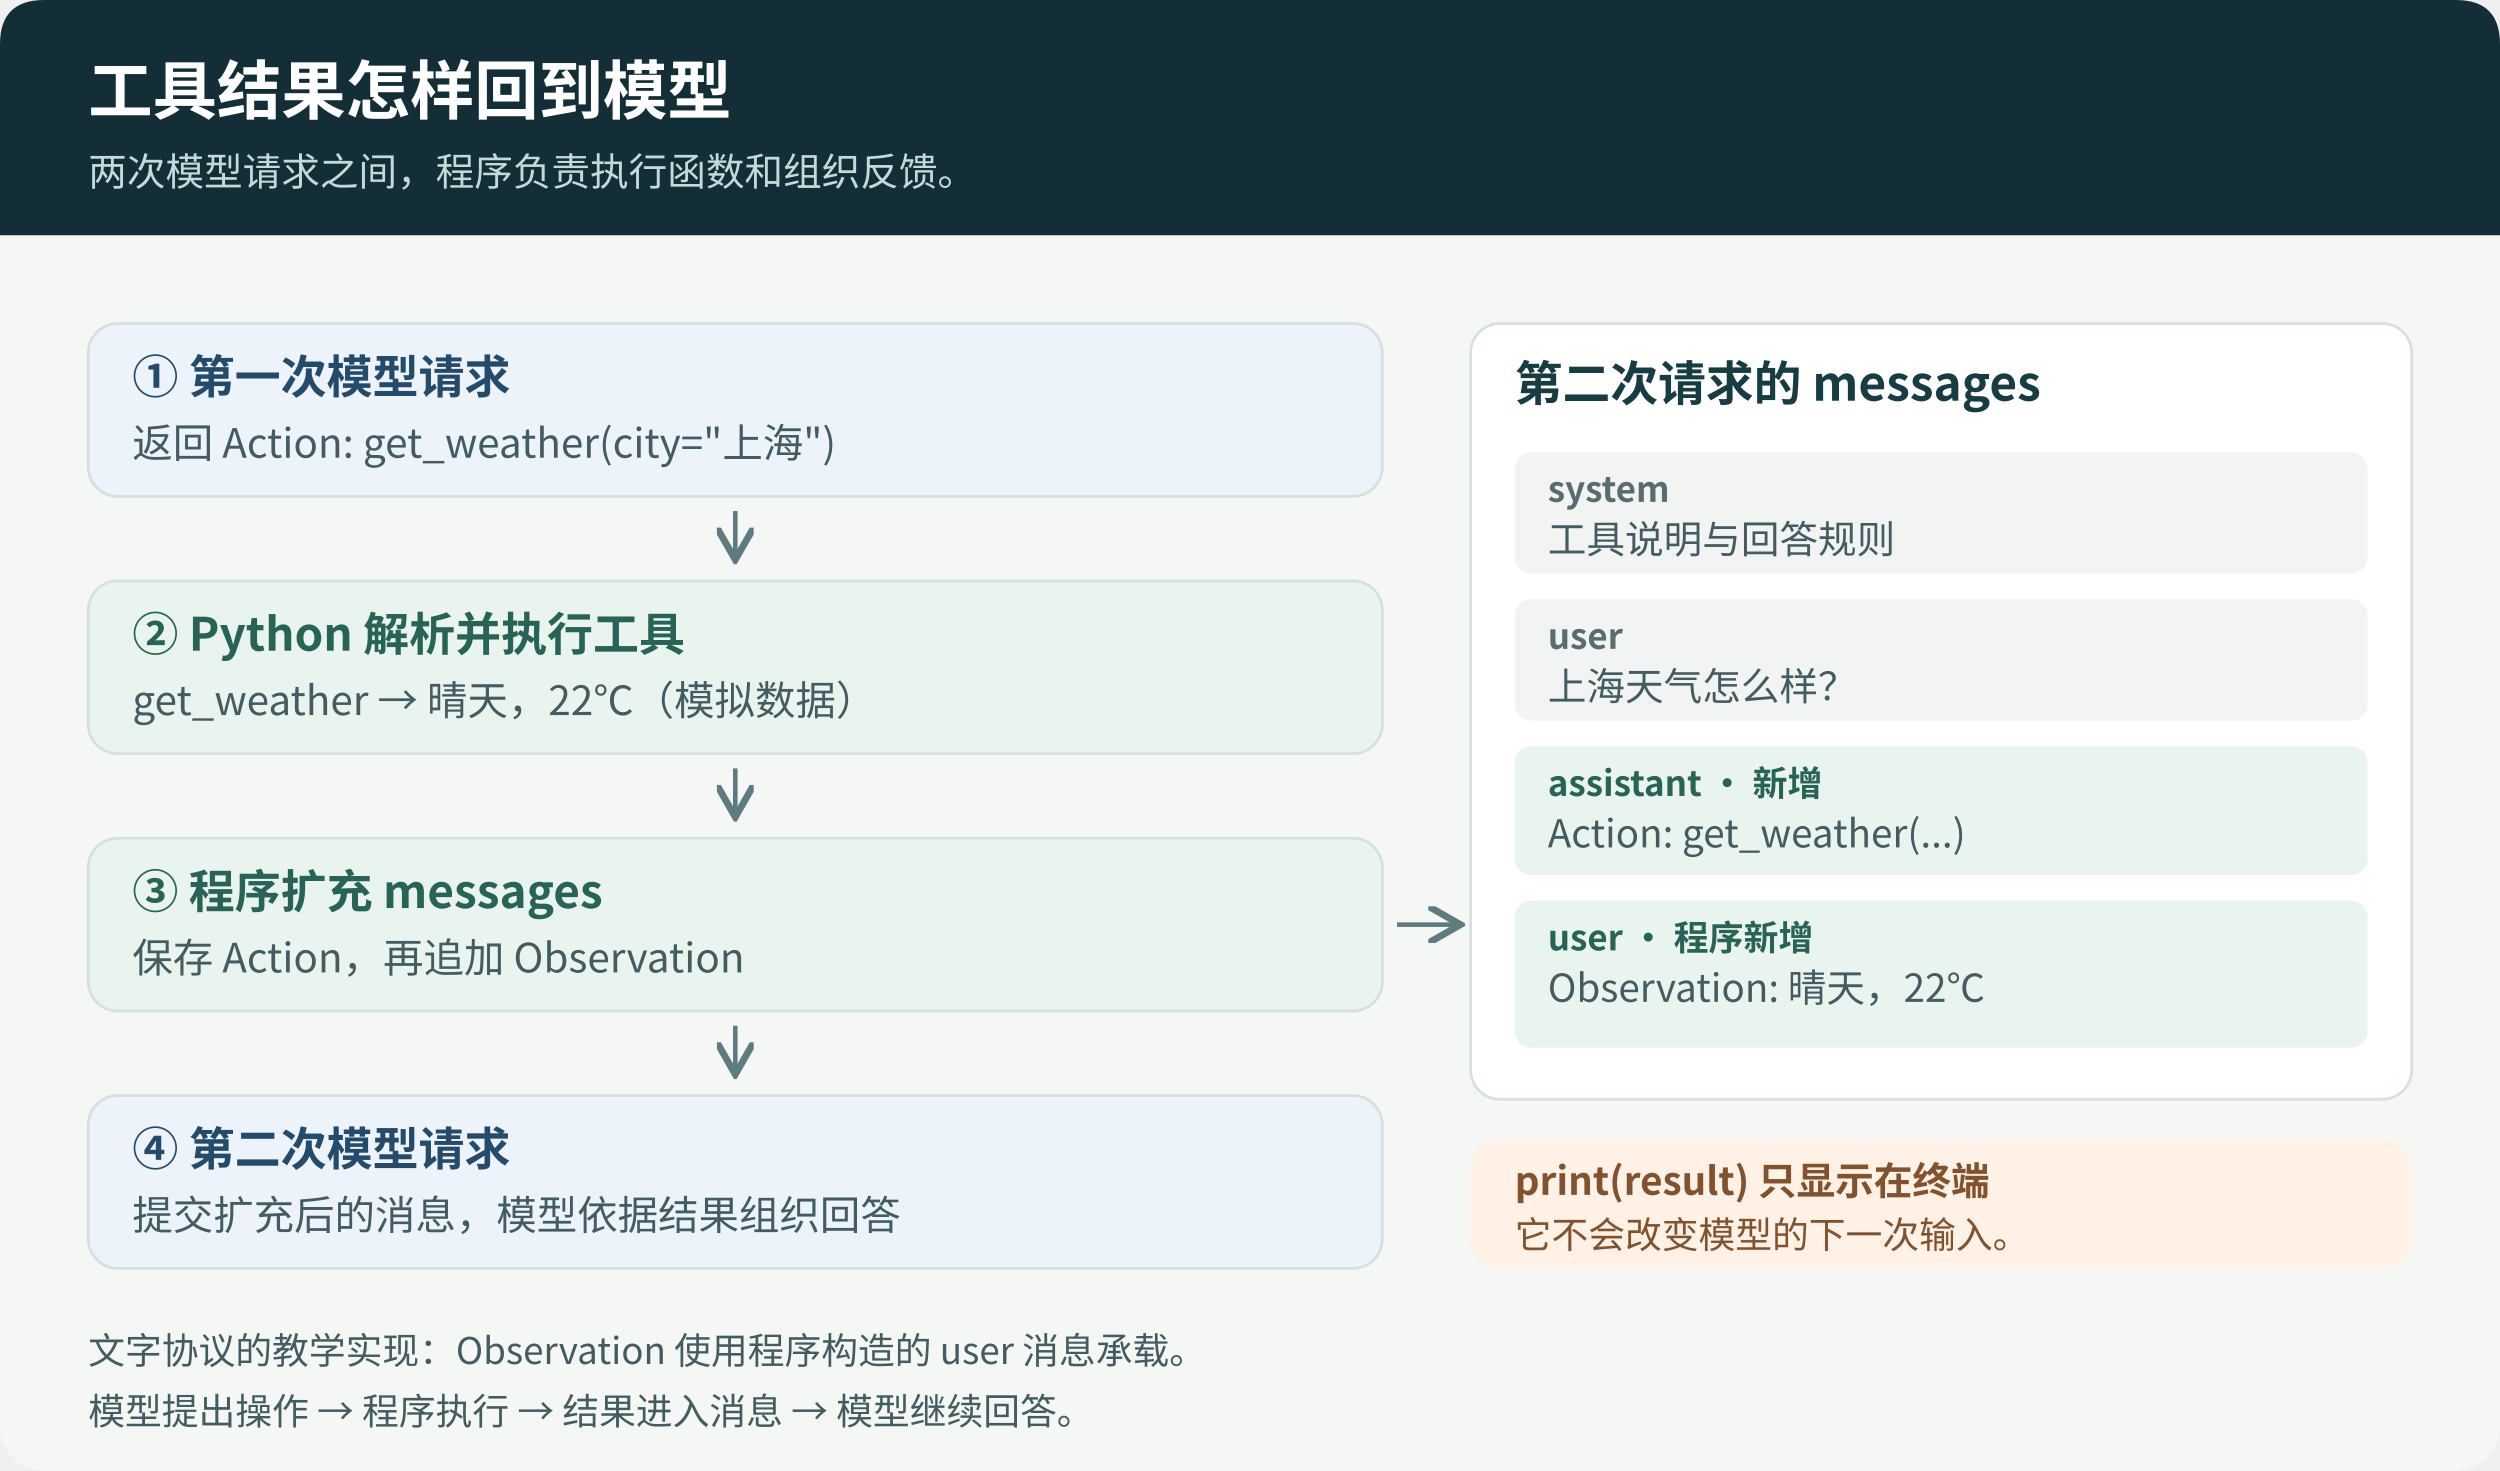
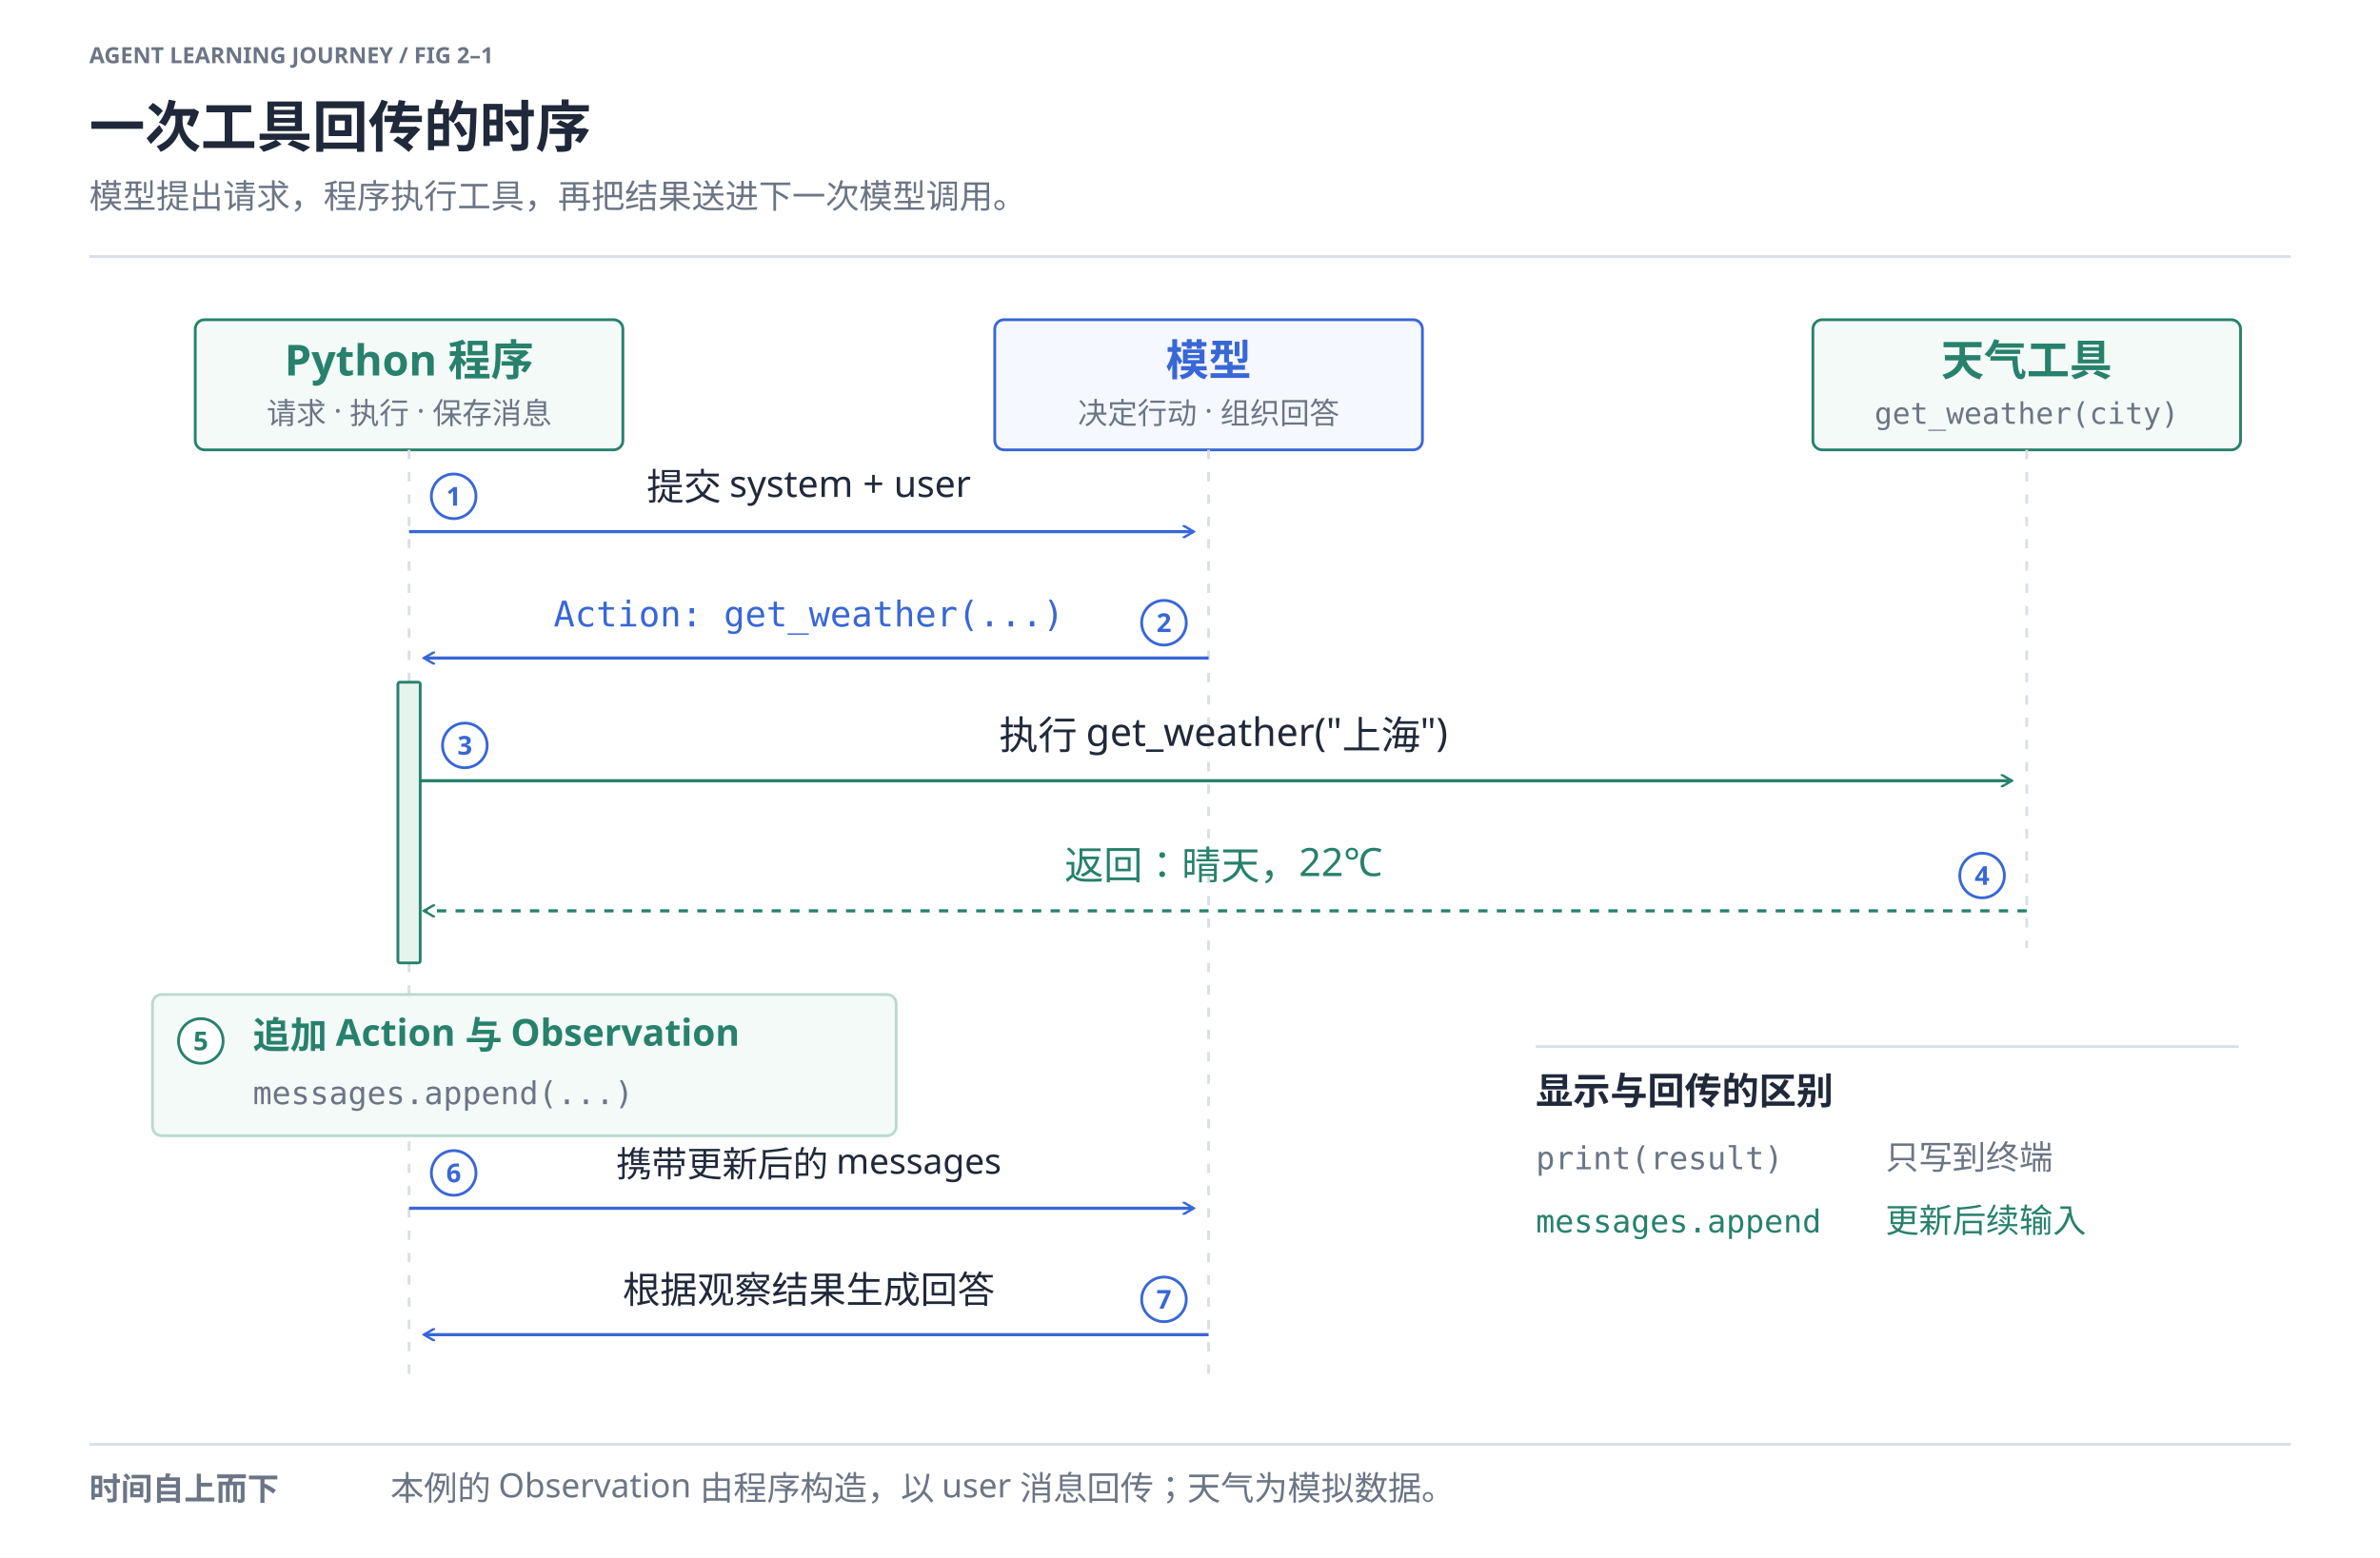
- <svg xmlns="http://www.w3.org/2000/svg" width="1360" height="800" viewBox="0 0 1360 800" role="img" aria-labelledby="title desc">
+ <svg xmlns="http://www.w3.org/2000/svg" width="1280" height="838" viewBox="0 0 1280 838" role="img" aria-labelledby="title desc">
  <defs>
-     <marker id="arrow" markerWidth="8" markerHeight="8" refX="6" refY="4" orient="auto">
-       <path d="M0 0L7 4L0 8" fill="none" stroke="#5e7c80" stroke-width="1.5" />
+     <marker id="arrow-gray" markerWidth="7" markerHeight="7" refX="6" refY="3.5" orient="auto" markerUnits="userSpaceOnUse">
+       <path d="M0 0L6 3.5L0 7" fill="none" stroke="#798596" stroke-width="1.3" />
+     </marker>
+     <marker id="arrow-blue" markerWidth="7" markerHeight="7" refX="6" refY="3.5" orient="auto" markerUnits="userSpaceOnUse">
+       <path d="M0 0L6 3.5L0 7" fill="none" stroke="#3867D6" stroke-width="1.3" />
+     </marker>
+     <marker id="arrow-green" markerWidth="7" markerHeight="7" refX="6" refY="3.5" orient="auto" markerUnits="userSpaceOnUse">
+       <path d="M0 0L6 3.5L0 7" fill="none" stroke="#27816C" stroke-width="1.3" />
+     </marker>
+     <marker id="arrow-orange" markerWidth="7" markerHeight="7" refX="6" refY="3.5" orient="auto" markerUnits="userSpaceOnUse">
+       <path d="M0 0L6 3.5L0 7" fill="none" stroke="#B36535" stroke-width="1.3" />
    </marker>
  </defs>
-   <rect width="1360" height="800" rx="24" fill="#f5f7f5" />
-   <path d="M24 0H1336Q1360 0 1360 24V128H0V24Q0 0 24 0Z" fill="#142e37" />
-   <g font-family="Microsoft YaHei, Noto Sans CJK SC, sans-serif">
-     <text x="48" y="62" font-size="35" fill="#ffffff" font-weight="700">工具结果怎样回到模型</text>
-     <text x="48" y="101" font-size="21" fill="#c4d9d9" font-weight="400">两次模型请求之间，程序负责执行函数和组织反馈。</text>
-     <rect x="48" y="176" width="704" height="94" rx="16" fill="#edf3fb" stroke="#d5e1de" stroke-width="1.5" />
-     <text x="72" y="214" font-size="25" fill="#244b6b" font-weight="700">① 第一次模型请求</text>
-     <text x="72" y="249" font-size="22" fill="#425c62" font-weight="400">返回 Action: get_weather(city="上海")</text>
-     <path d="M400 278V302" fill="none" stroke="#5e7c80" stroke-width="2.5" marker-end="url(#arrow)" />
-     <rect x="48" y="316" width="704" height="94" rx="16" fill="#eaf4ef" stroke="#d5e1de" stroke-width="1.5" />
-     <text x="72" y="354" font-size="25" fill="#276357" font-weight="700">② Python 解析并执行工具</text>
-     <text x="72" y="389" font-size="22" fill="#425c62" font-weight="400">get_weather → 晴天，22℃（模拟数据）</text>
-     <path d="M400 418V442" fill="none" stroke="#5e7c80" stroke-width="2.5" marker-end="url(#arrow)" />
-     <rect x="48" y="456" width="704" height="94" rx="16" fill="#eaf4ef" stroke="#d5e1de" stroke-width="1.5" />
-     <text x="72" y="494" font-size="25" fill="#276357" font-weight="700">③ 程序扩充 messages</text>
-     <text x="72" y="529" font-size="22" fill="#425c62" font-weight="400">保存 Action，再追加 Observation</text>
-     <path d="M400 558V582" fill="none" stroke="#5e7c80" stroke-width="2.5" marker-end="url(#arrow)" />
-     <rect x="48" y="596" width="704" height="94" rx="16" fill="#edf3fb" stroke="#d5e1de" stroke-width="1.5" />
-     <text x="72" y="634" font-size="25" fill="#244b6b" font-weight="700">④ 第二次模型请求</text>
-     <text x="72" y="669" font-size="22" fill="#425c62" font-weight="400">提交扩充后的消息，模型依据结果组织回答</text>
-     <rect x="800" y="176" width="512" height="422" rx="16" fill="#fff" stroke="#d5e1de" stroke-width="1.5" />
-     <text x="824" y="218" font-size="26" fill="#183c43" font-weight="700">第二次请求的 messages</text>
-     <rect x="824" y="246" width="464" height="66" rx="9" fill="#f1f4f3" stroke="none" stroke-width="1.5" />
-     <text x="842" y="273" font-size="19" fill="#596c70" font-weight="700">system</text>
-     <text x="842" y="301" font-size="21" fill="#425c62" font-weight="400">工具说明与回答规则</text>
-     <rect x="824" y="326" width="464" height="66" rx="9" fill="#f1f4f3" stroke="none" stroke-width="1.5" />
-     <text x="842" y="353" font-size="19" fill="#596c70" font-weight="700">user</text>
-     <text x="842" y="381" font-size="21" fill="#425c62" font-weight="400">上海天气怎么样？</text>
-     <rect x="824" y="406" width="464" height="70" rx="9" fill="#eaf4ef" stroke="none" stroke-width="1.5" />
-     <text x="842" y="433" font-size="19" fill="#276357" font-weight="700">assistant · 新增</text>
-     <text x="842" y="461" font-size="21" fill="#425c62" font-weight="400">Action: get_weather(...)</text>
-     <rect x="824" y="490" width="464" height="80" rx="9" fill="#eaf4ef" stroke="none" stroke-width="1.5" />
-     <text x="842" y="517" font-size="19" fill="#276357" font-weight="700">user · 程序新增</text>
-     <text x="842" y="545" font-size="21" fill="#425c62" font-weight="400">Observation: 晴天，22℃</text>
-     <path d="M760 503H792" fill="none" stroke="#5e7c80" stroke-width="2.5" marker-end="url(#arrow)" />
-     <rect x="800" y="620" width="512" height="70" rx="16" fill="#fff1e5" stroke="none" stroke-width="1.5" />
-     <text x="824" y="650" font-size="21" fill="#81522d" font-weight="700">print(result) 只显示在终端</text>
-     <text x="824" y="679" font-size="20" fill="#81522d" font-weight="400">它不会改变模型的下一次输入。</text>
-     <text x="48" y="742" font-size="20" fill="#425c62" font-weight="400">文字协议的教学实现：Observation 使用程序构造的 user 消息承载。</text>
-     <text x="48" y="775" font-size="20" fill="#425c62" font-weight="400">模型提出操作 → 程序执行 → 结果进入消息 → 模型继续回答。</text>
+   <rect width="1280" height="838" fill="white" />
+   <g font-family="Segoe UI, Microsoft YaHei, sans-serif">
+     <text x="48" y="34" font-size="12" fill="#6B7585" font-weight="600" text-anchor="start">AGENT LEARNING JOURNEY   /   FIG 2–1</text>
+     <text x="48" y="79" font-size="30" fill="#20293A" font-weight="600" text-anchor="start">一次工具回传的时序</text>
+     <text x="48" y="112" font-size="18" fill="#6B7585" font-weight="400" text-anchor="start">模型提出请求，程序执行工具，再把结果送进下一次模型调用。</text>
+     <path d="M48 138H1232" fill="none" stroke="#D9DFE8" stroke-width="1.5" />
+     <rect x="105" y="172" width="230" height="70" rx="5" fill="#F3FAF7" stroke="#27816C" stroke-width="1.5" />
+     <text x="220" y="202" font-size="23" fill="#27816C" font-weight="600" text-anchor="middle">Python 程序</text>
+     <text x="220" y="228" font-size="16" fill="#6B7585" font-weight="400" text-anchor="middle">请求 · 执行 · 保存消息</text>
+     <path d="M220 242V742" fill="none" stroke="#D9DFE8" stroke-width="1.5" stroke-dasharray="5 7" />
+     <rect x="535" y="172" width="230" height="70" rx="5" fill="#F5F8FF" stroke="#3867D6" stroke-width="1.5" />
+     <text x="650" y="202" font-size="23" fill="#3867D6" font-weight="600" text-anchor="middle">模型</text>
+     <text x="650" y="228" font-size="16" fill="#6B7585" font-weight="400" text-anchor="middle">决定行动 · 组织回答</text>
+     <path d="M650 242V742" fill="none" stroke="#D9DFE8" stroke-width="1.5" stroke-dasharray="5 7" />
+     <rect x="975" y="172" width="230" height="70" rx="5" fill="#F3FAF7" stroke="#27816C" stroke-width="1.5" />
+     <text x="1090" y="202" font-size="23" fill="#27816C" font-weight="600" text-anchor="middle">天气工具</text>
+     <text x="1090" y="228" font-size="16" fill="#6B7585" font-weight="400" text-anchor="middle" font-family="Consolas, Microsoft YaHei, monospace">get_weather(city)</text>
+     <path d="M1090 242V510" fill="none" stroke="#D9DFE8" stroke-width="1.5" stroke-dasharray="5 7" />
+     <path d="M220 286H642" fill="none" stroke="#3867D6" stroke-width="1.7" marker-end="url(#arrow-blue)" />
+     <circle cx="244" cy="267" r="12" fill="white" stroke="#3867D6" stroke-width="1.5" />
+     <text x="244" y="272" font-size="14" fill="#3867D6" font-weight="600" text-anchor="middle">1</text>
+     <text x="435" y="269" font-size="20" fill="#20293A" font-weight="400" text-anchor="middle">提交 system + user</text>
+     <path d="M650 354H228" fill="none" stroke="#3867D6" stroke-width="1.7" marker-end="url(#arrow-blue)" />
+     <circle cx="626" cy="335" r="12" fill="white" stroke="#3867D6" stroke-width="1.5" />
+     <text x="626" y="340" font-size="14" fill="#3867D6" font-weight="600" text-anchor="middle">2</text>
+     <text x="435" y="337" font-size="19" fill="#3867D6" font-weight="400" text-anchor="middle" font-family="Consolas, Microsoft YaHei, monospace">Action: get_weather(...)</text>
+     <rect x="214" y="367" width="12" height="151" rx="1" fill="#E7F4ED" stroke="#27816C" stroke-width="1.5" />
+     <path d="M226 420H1082" fill="none" stroke="#27816C" stroke-width="1.7" marker-end="url(#arrow-green)" />
+     <circle cx="250" cy="401" r="12" fill="white" stroke="#3867D6" stroke-width="1.5" />
+     <text x="250" y="406" font-size="14" fill="#3867D6" font-weight="600" text-anchor="middle">3</text>
+     <text x="658" y="403" font-size="21" fill="#20293A" font-weight="400" text-anchor="middle">执行 get_weather("上海")</text>
+     <path d="M1090 490H228" fill="none" stroke="#27816C" stroke-width="1.7" stroke-dasharray="5 5" marker-end="url(#arrow-green)" />
+     <circle cx="1066" cy="471" r="12" fill="white" stroke="#3867D6" stroke-width="1.5" />
+     <text x="1066" y="476" font-size="14" fill="#3867D6" font-weight="600" text-anchor="middle">4</text>
+     <text x="658" y="473" font-size="21" fill="#27816C" font-weight="400" text-anchor="middle">返回：晴天，22℃</text>
+     <rect x="82" y="535" width="400" height="76" rx="5" fill="#F3FAF7" stroke="#BBDACF" stroke-width="1.5" />
+     <circle cx="108" cy="560" r="12" fill="white" stroke="#27816C" stroke-width="1.5" />
+     <text x="108" y="565" font-size="14" fill="#27816C" font-weight="600" text-anchor="middle">5</text>
+     <text x="136" y="564" font-size="20" fill="#27816C" font-weight="600" text-anchor="start">追加 Action 与 Observation</text>
+     <text x="136" y="594" font-size="17" fill="#6B7585" font-weight="400" text-anchor="start" font-family="Consolas, Microsoft YaHei, monospace">messages.append(...)</text>
+     <path d="M220 650H642" fill="none" stroke="#3867D6" stroke-width="1.7" marker-end="url(#arrow-blue)" />
+     <circle cx="244" cy="631" r="12" fill="white" stroke="#3867D6" stroke-width="1.5" />
+     <text x="244" y="636" font-size="14" fill="#3867D6" font-weight="600" text-anchor="middle">6</text>
+     <text x="435" y="633" font-size="19" fill="#20293A" font-weight="400" text-anchor="middle">携带更新后的 messages</text>
+     <path d="M650 718H228" fill="none" stroke="#3867D6" stroke-width="1.7" marker-end="url(#arrow-blue)" />
+     <circle cx="626" cy="699" r="12" fill="white" stroke="#3867D6" stroke-width="1.5" />
+     <text x="626" y="704" font-size="14" fill="#3867D6" font-weight="600" text-anchor="middle">7</text>
+     <text x="435" y="701" font-size="20" fill="#20293A" font-weight="400" text-anchor="middle">根据观察结果生成回答</text>
+     <path d="M826 563H1204" fill="none" stroke="#D9DFE8" stroke-width="1.5" />
+     <text x="826" y="594" font-size="20" fill="#20293A" font-weight="600" text-anchor="start">显示与回传的区别</text>
+     <text x="826" y="629" font-size="17" fill="#6B7585" font-weight="400" text-anchor="start" font-family="Consolas, Microsoft YaHei, monospace">print(result)</text>
+     <text x="1014" y="629" font-size="18" fill="#6B7585" font-weight="400" text-anchor="start">只写到终端</text>
+     <text x="826" y="663" font-size="17" fill="#27816C" font-weight="400" text-anchor="start" font-family="Consolas, Microsoft YaHei, monospace">messages.append</text>
+     <text x="1014" y="663" font-size="18" fill="#27816C" font-weight="400" text-anchor="start">更新后续输入</text>
+     <path d="M48 777H1232" fill="none" stroke="#D9DFE8" stroke-width="1.5" />
+     <text x="48" y="807" font-size="17" fill="#6B7585" font-weight="600" text-anchor="start">时间自上而下</text>
+     <text x="210" y="807" font-size="18" fill="#6B7585" font-weight="400" text-anchor="start">本例的 Observation 由程序构造，以 user 消息回传；天气为模拟数据。</text>
  </g>
</svg>
